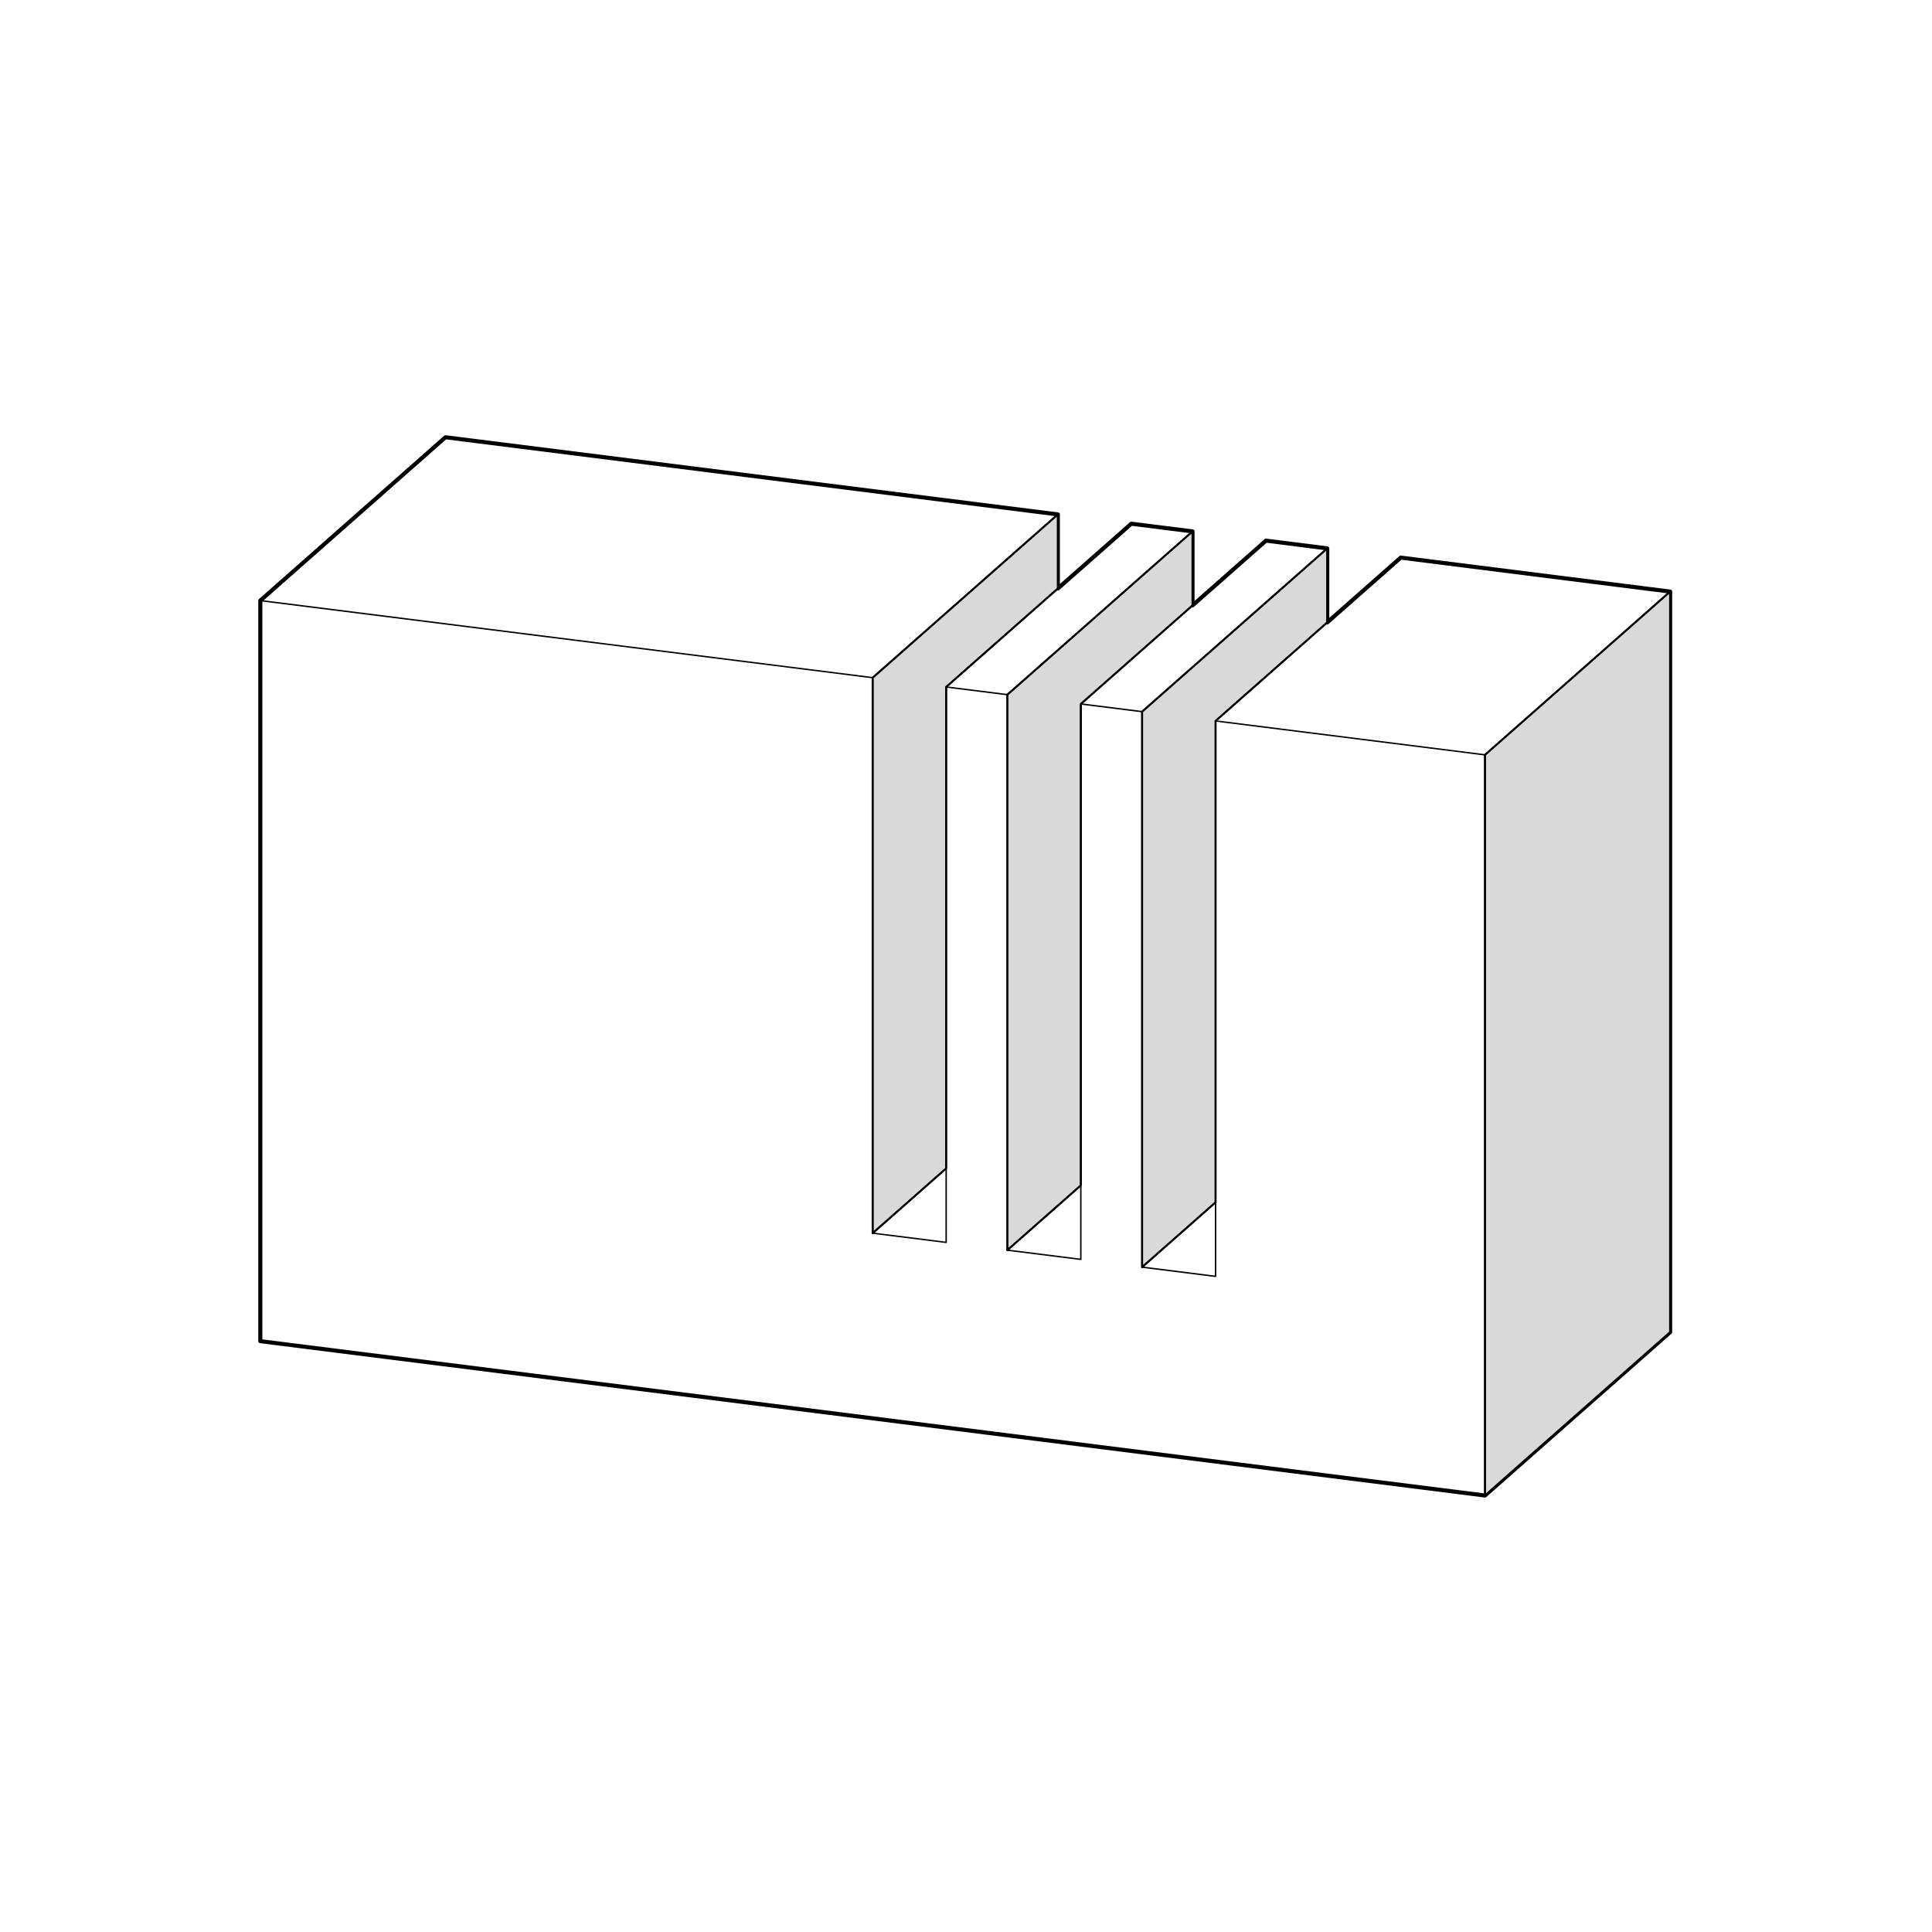
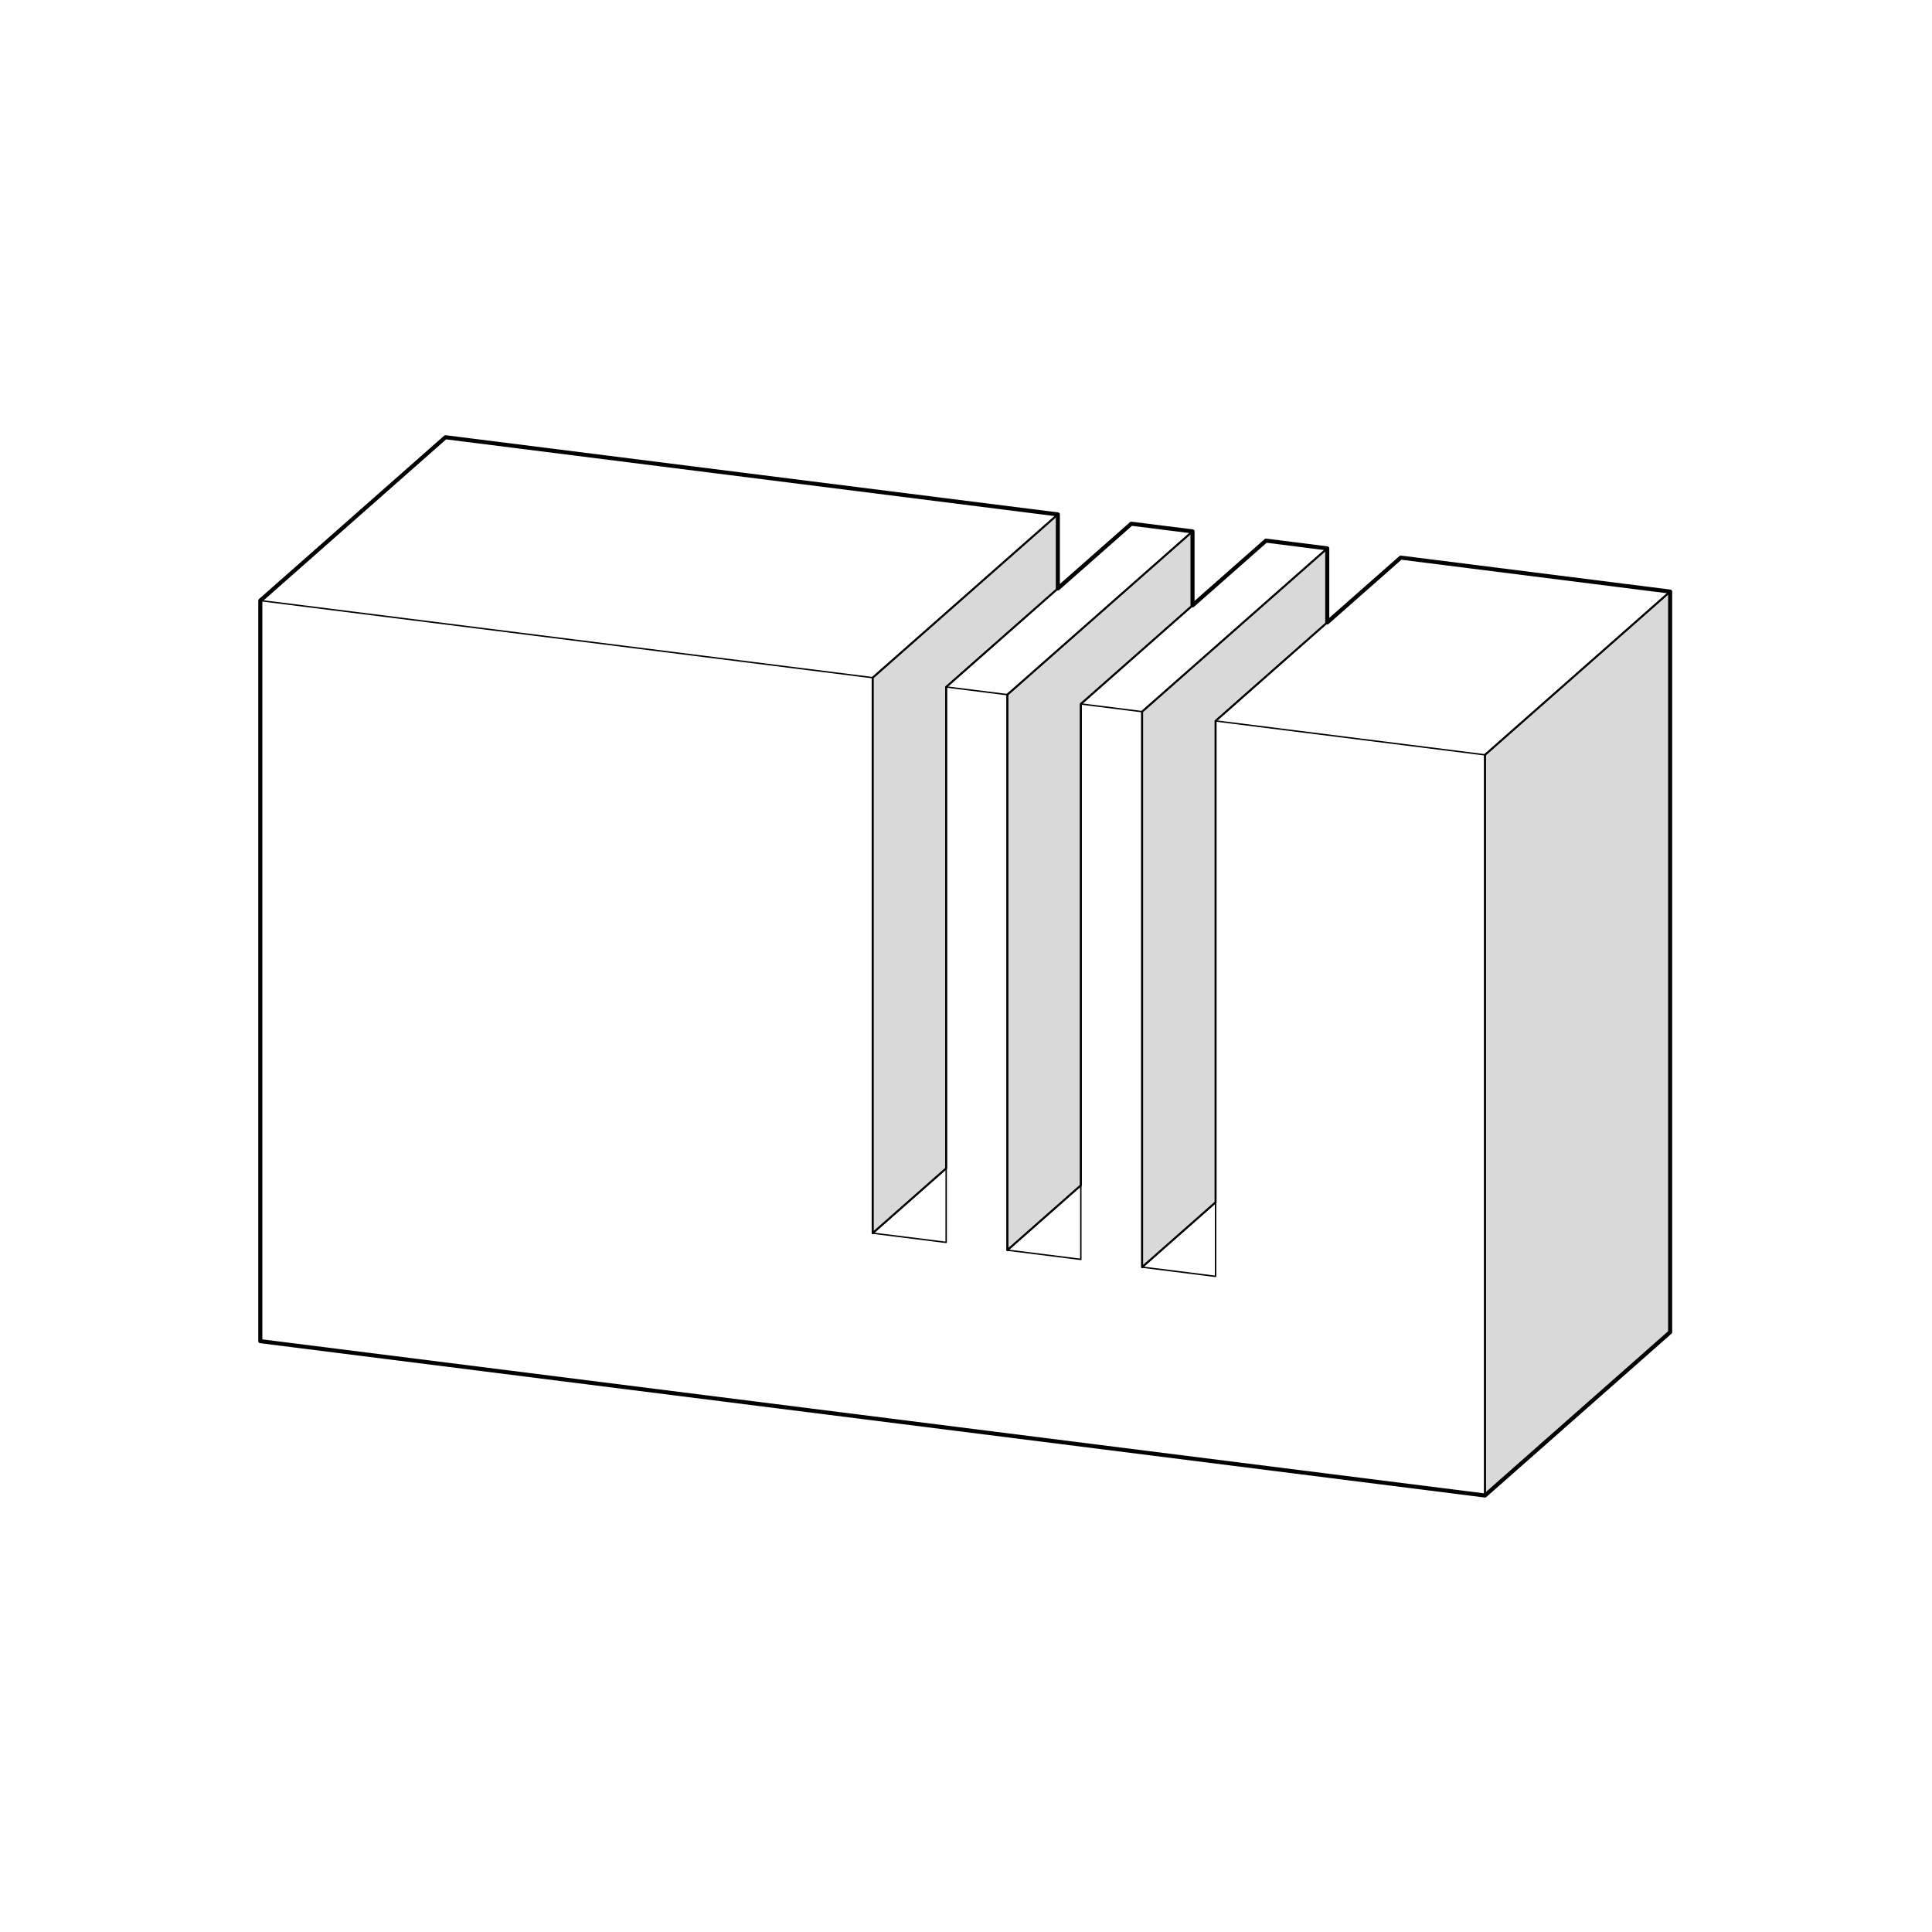
<svg xmlns="http://www.w3.org/2000/svg" width="950" height="950" viewBox="0 0 950 950" fill="none">
  <rect width="950" height="950" fill="white" />
-   <path d="M821.241 290.893V655.05L730.192 735.365L128 659.472V295.315L219.049 215L520.164 252.946L520.164 289.381L556.296 257.52L586.381 261.299L586.381 297.696L622.513 265.835L652.636 269.652L652.636 306.049L688.769 274.187L821.241 290.893Z" fill="white" stroke="black" stroke-width="1.999" stroke-linecap="round" stroke-linejoin="round" />
  <path d="M520.164 252.946L429.115 333.224V606.37L465.247 574.509V337.797L520.164 289.381L520.164 252.946Z" fill="#D9D9D9" />
  <path d="M586.381 261.299L495.332 341.576V614.723L531.465 582.861V346.15L586.381 297.696L586.381 261.299Z" fill="#D9D9D9" />
  <path d="M561.587 349.929L652.636 269.652L652.636 306.049L597.72 354.502V591.214L561.587 623.076V349.929Z" fill="#D9D9D9" />
  <path d="M730.192 735.365V371.17L821.241 290.893V655.05L730.192 735.365Z" fill="#D9D9D9" />
  <path d="M520.164 252.946L429.115 333.224V606.37L465.247 574.509V337.797L520.164 289.381L520.164 252.946Z" stroke="black" stroke-linecap="round" stroke-linejoin="round" />
  <path d="M586.381 261.299L495.332 341.576V614.723L531.465 582.861V346.15L586.381 297.696L586.381 261.299Z" stroke="black" stroke-linecap="round" stroke-linejoin="round" />
  <path d="M561.587 349.929L652.636 269.652L652.636 306.049L597.72 354.502V591.214L561.587 623.076V349.929Z" stroke="black" stroke-linecap="round" stroke-linejoin="round" />
  <path d="M730.192 735.365V371.17L821.241 290.893V655.05L730.192 735.365Z" stroke="black" stroke-linecap="round" stroke-linejoin="round" />
+   <path d="M821.241 290.893V655.05L730.192 735.365L128 659.472V295.315L219.049 215L520.164 252.946L520.164 289.381L556.296 257.52L586.381 261.299L586.381 297.696L622.513 265.835L652.636 269.652L652.636 306.049L688.769 274.187L821.241 290.893Z" stroke="black" stroke-width="1.999" stroke-linecap="round" stroke-linejoin="round" />
  <path d="M730.192 735.365V371.17L821.241 290.893V655.05L730.192 735.365ZM730.192 735.365L128 659.472V295.315M128 295.315L219.049 215L520.164 252.946L429.115 333.224L128 295.315Z" stroke="black" stroke-width="0.7" stroke-linecap="round" stroke-linejoin="round" />
  <path d="M429.115 333.224V606.37L465.247 574.509" stroke="black" stroke-width="0.7" stroke-linecap="round" stroke-linejoin="round" />
  <path d="M429.115 606.37L465.247 610.905V337.797L556.296 257.52L586.381 261.299L495.332 341.576V614.723L531.465 619.258V346.15M531.465 346.15L561.587 349.929L652.636 269.652L622.513 265.835L531.465 346.15Z" stroke="black" stroke-width="0.7" stroke-linecap="round" stroke-linejoin="round" />
  <path d="M465.247 337.797L495.332 341.576" stroke="black" stroke-width="0.7" stroke-linecap="round" stroke-linejoin="round" />
  <path d="M495.332 614.723L531.465 582.861" stroke="black" stroke-width="0.7" stroke-linecap="round" stroke-linejoin="round" />
  <path d="M520.164 252.946V289.381" stroke="black" stroke-width="0.7" stroke-linecap="round" stroke-linejoin="round" />
  <path d="M730.192 371.17L597.72 354.502V627.611L561.587 623.076V349.929" stroke="black" stroke-width="0.7" stroke-linecap="round" stroke-linejoin="round" />
  <path d="M561.587 623.076L597.72 591.214" stroke="black" stroke-width="0.7" stroke-linecap="round" stroke-linejoin="round" />
  <path d="M586.381 297.696V261.299" stroke="black" stroke-width="0.7" stroke-linecap="round" stroke-linejoin="round" />
  <path d="M597.72 354.502L688.769 274.187L821.241 290.893" stroke="black" stroke-width="0.7" stroke-linecap="round" stroke-linejoin="round" />
  <path d="M652.636 269.652V306.049" stroke="black" stroke-width="0.7" stroke-linecap="round" stroke-linejoin="round" />
</svg>
